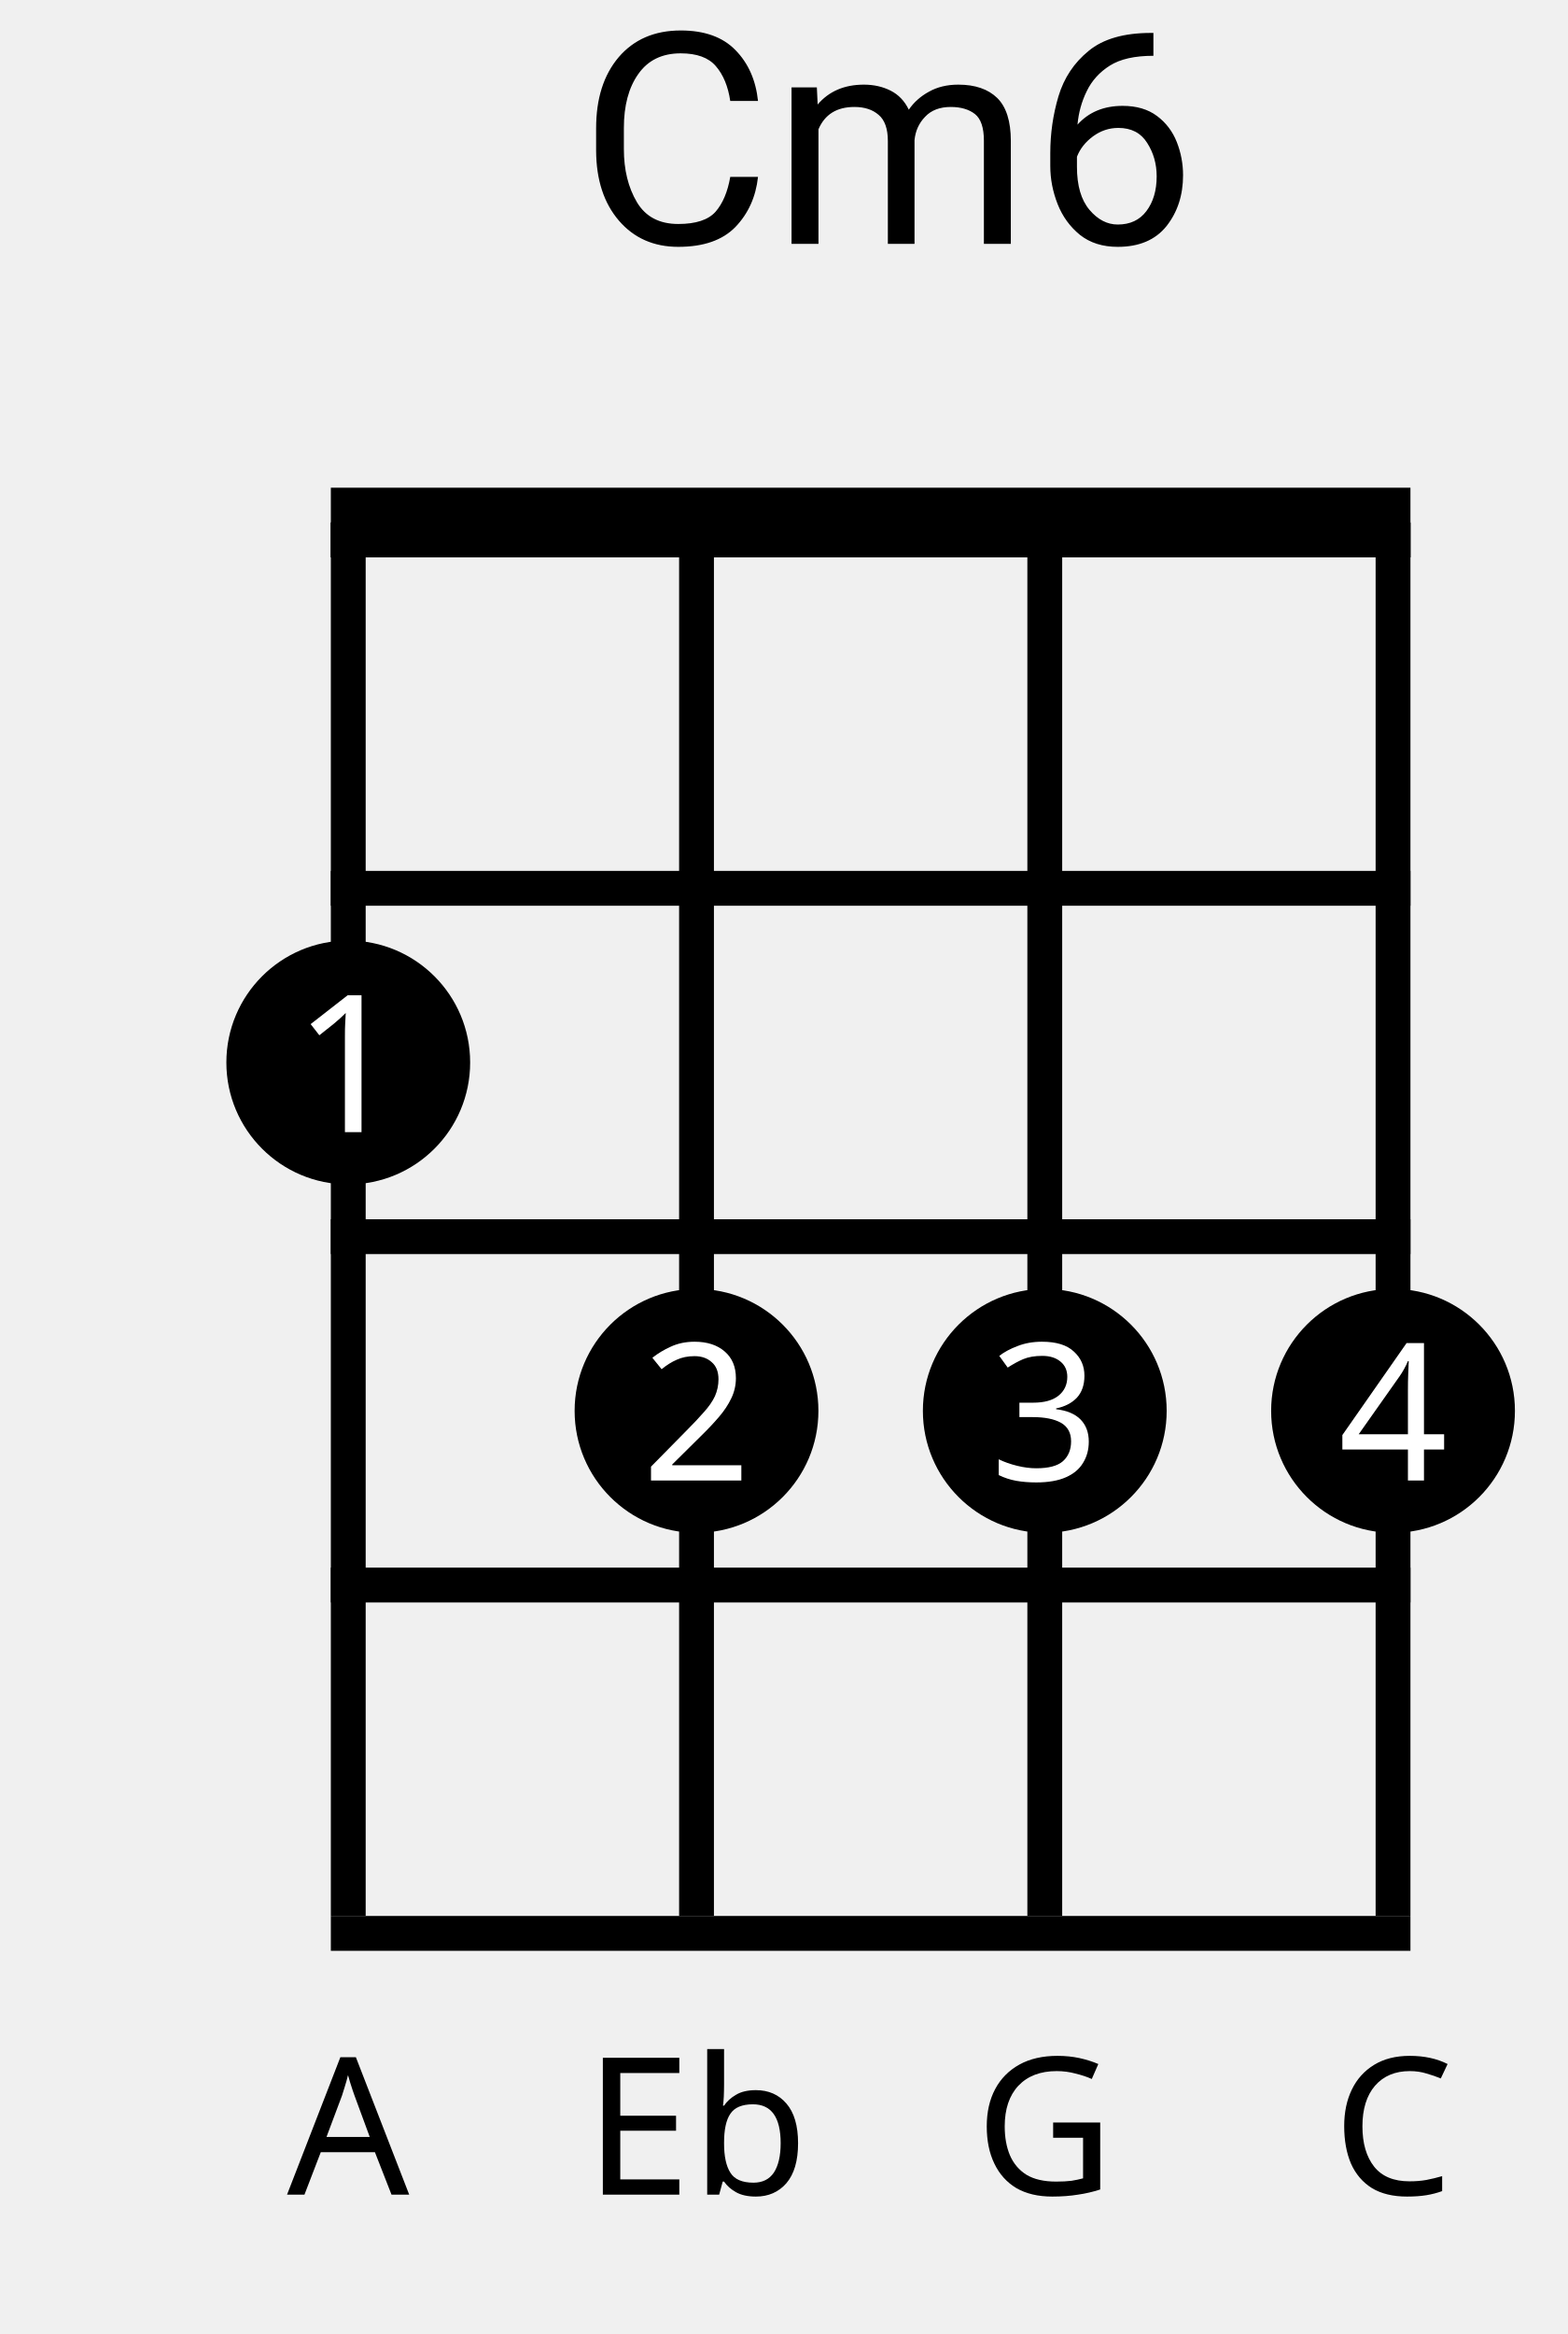
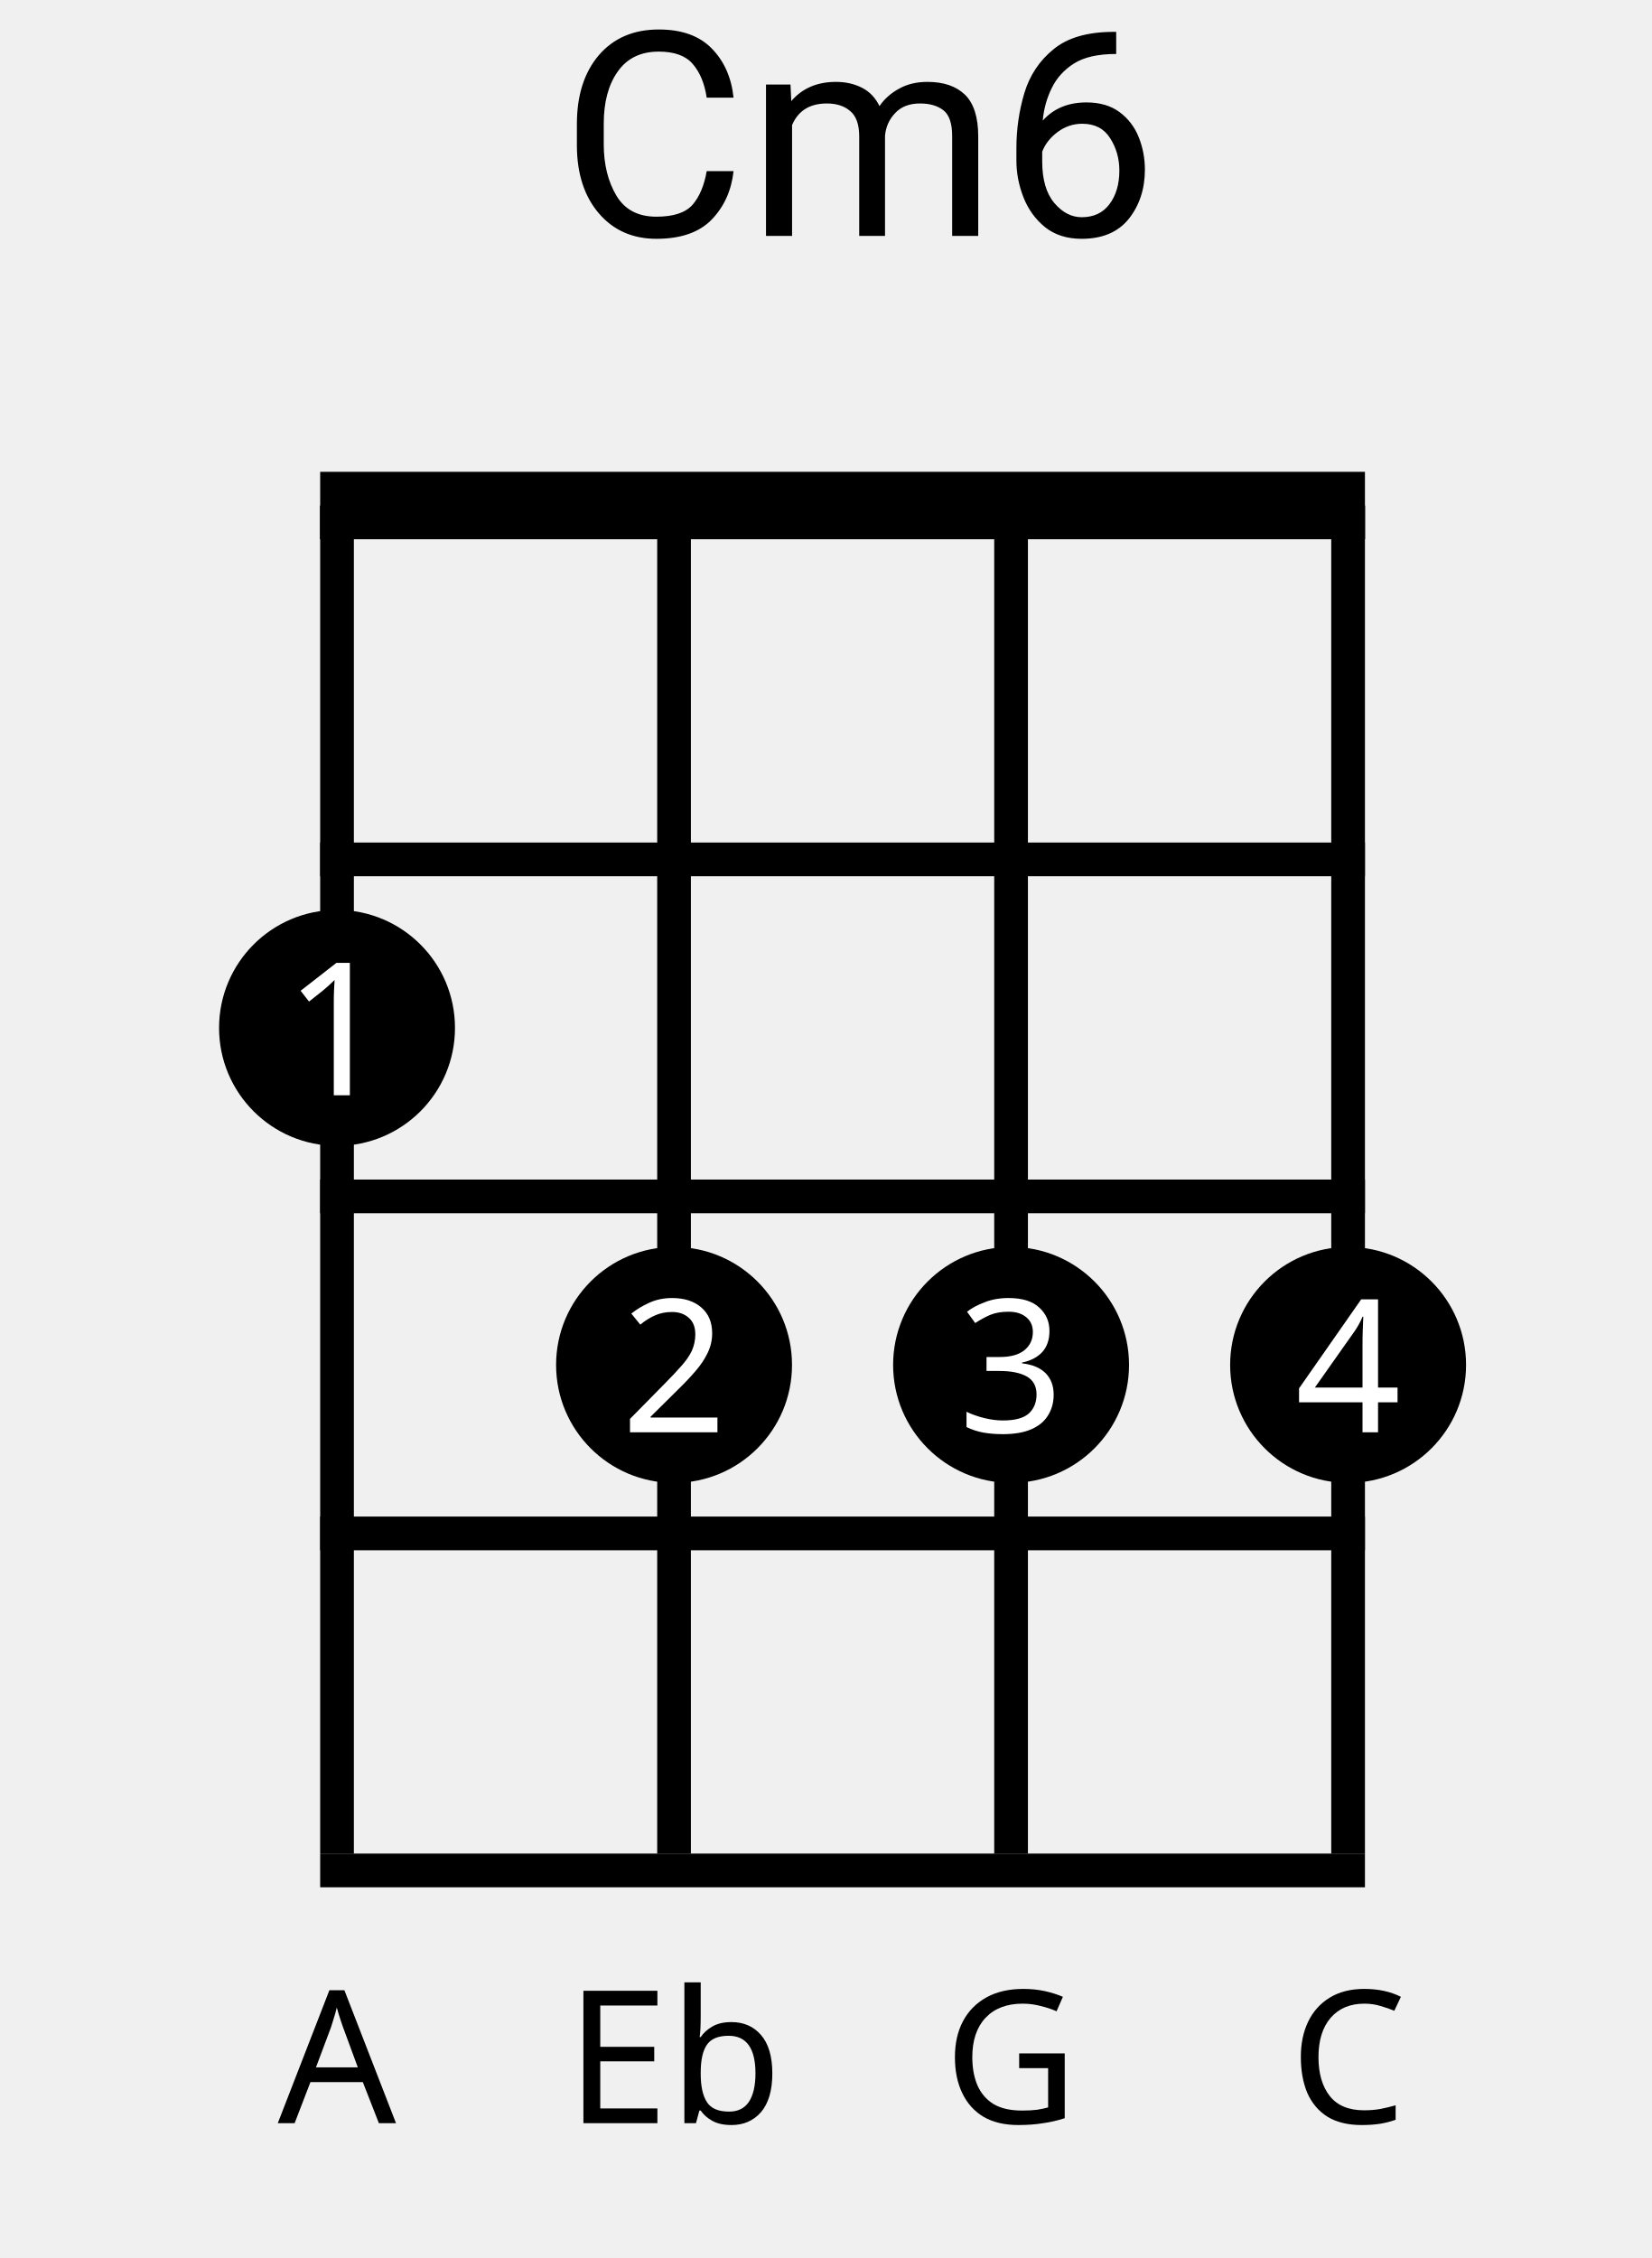
- <svg xmlns="http://www.w3.org/2000/svg" id="ukeChordSvg" width="90" height="134" viewBox="0 0 84 134" style="font-family: sans-serif; font-size: 11px;" class="style-scope uke-chord">
+ <svg xmlns="http://www.w3.org/2000/svg" id="ukeChordSvg" width="98" height="134" viewBox="0 0 92 134" style="font-family: sans-serif; font-size: 11px;" class="style-scope uke-chord">
  <text id="chordName" x="48" y="14" text-anchor="middle" style="font-size: 17px;font-family: Roboto, -apple-system, system-ui, BlinkMacSystemFont, 'Segoe UI', 'Helvetica Neue', Arial, sans-serif;" fill="black" class="style-scope uke-chord">Cm6</text>
  <g id="svgChord" transform="translate(16,28)" class="style-scope uke-chord">
    <text id="position" x="-14" y="17" text-anchor="middle" class="style-scope uke-chord" />
    <rect id="nut" height="4" width="62" fill="black" style="visibility: visible;" class="style-scope uke-chord" />
    <g id="diamond" style="visibility:hidden;" class="style-scope uke-chord">
      <rect width="14" height="14" transform="translate(0,-10),rotate(45)" fill="black" class="style-scope uke-chord" />
    </g>
    <g id="strings" transform="translate(0,2)" class="style-scope uke-chord">
      <rect height="80" width="2" x="0" fill="black" class="style-scope uke-chord" />
      <rect height="80" width="2" x="20" fill="black" class="style-scope uke-chord" />
      <rect height="80" width="2" x="40" fill="black" class="style-scope uke-chord" />
      <rect height="80" width="2" x="60" fill="black" class="style-scope uke-chord" />
    </g>
    <g id="frets" transform="translate(0,2)" class="style-scope uke-chord">
      <rect height="2" width="62" y="0" fill="black" class="style-scope uke-chord" />
      <rect height="2" width="62" y="20" fill="black" class="style-scope uke-chord" />
      <rect height="2" width="62" y="40" fill="black" class="style-scope uke-chord" />
      <rect height="2" width="62" y="60" fill="black" class="style-scope uke-chord" />
      <rect height="2" width="62" y="80" fill="black" class="style-scope uke-chord" />
    </g>
    <g id="closedStrings" transform="translate(1,13)" class="style-scope uke-chord">
      <g id="closedString0" style="visibility: visible;" class="style-scope uke-chord" transform="translate(0,20)">
        <circle r="7" fill="black" class="style-scope uke-chord" />
        <text fill="white" id="finger0" y="4" text-anchor="middle" class="style-scope uke-chord">1</text>
      </g>
      <g id="closedString1" style="visibility: visible;" class="style-scope uke-chord" transform="translate(20,40)">
        <circle r="7" fill="black" class="style-scope uke-chord" />
        <text fill="white" id="finger1" y="4" text-anchor="middle" class="style-scope uke-chord">2</text>
      </g>
      <g id="closedString2" style="visibility: visible;" class="style-scope uke-chord" transform="translate(40,40)">
        <circle r="7" fill="black" class="style-scope uke-chord" />
        <text fill="white" id="finger2" y="4" text-anchor="middle" class="style-scope uke-chord">3</text>
      </g>
      <g id="closedString3" style="visibility: visible;" class="style-scope uke-chord" transform="translate(60,40)">
        <circle r="7" fill="black" class="style-scope uke-chord" />
        <text fill="white" id="finger3" y="4" text-anchor="middle" class="style-scope uke-chord">4</text>
      </g>
    </g>
    <g id="openStrings" transform="translate(1,-5)" class="style-scope uke-chord">
      <circle id="openString0" cx="0" r="3" fill="none" stroke="black" stroke-width="1" style="visibility: hidden;" class="style-scope uke-chord" />
      <circle id="openString1" cx="20" r="3" fill="none" stroke="black" stroke-width="1" style="visibility: hidden;" class="style-scope uke-chord" />
      <circle id="openString2" cx="40" r="3" fill="none" stroke="black" stroke-width="1" style="visibility: hidden;" class="style-scope uke-chord" />
      <circle id="openString3" cx="60" r="3" fill="none" stroke="black" stroke-width="1" style="visibility: hidden;" class="style-scope uke-chord" />
    </g>
    <g id="subText" transform="translate(1,98)" class="style-scope uke-chord">
      <text id="subText0" x="0" text-anchor="middle" fill="black" class="style-scope uke-chord">A</text>
      <text id="subText1" x="20" text-anchor="middle" fill="black" class="style-scope uke-chord">Eb</text>
      <text id="subText2" x="40" text-anchor="middle" fill="black" class="style-scope uke-chord">G</text>
      <text id="subText3" x="60" text-anchor="middle" fill="black" class="style-scope uke-chord">C</text>
    </g>
  </g>
</svg>
